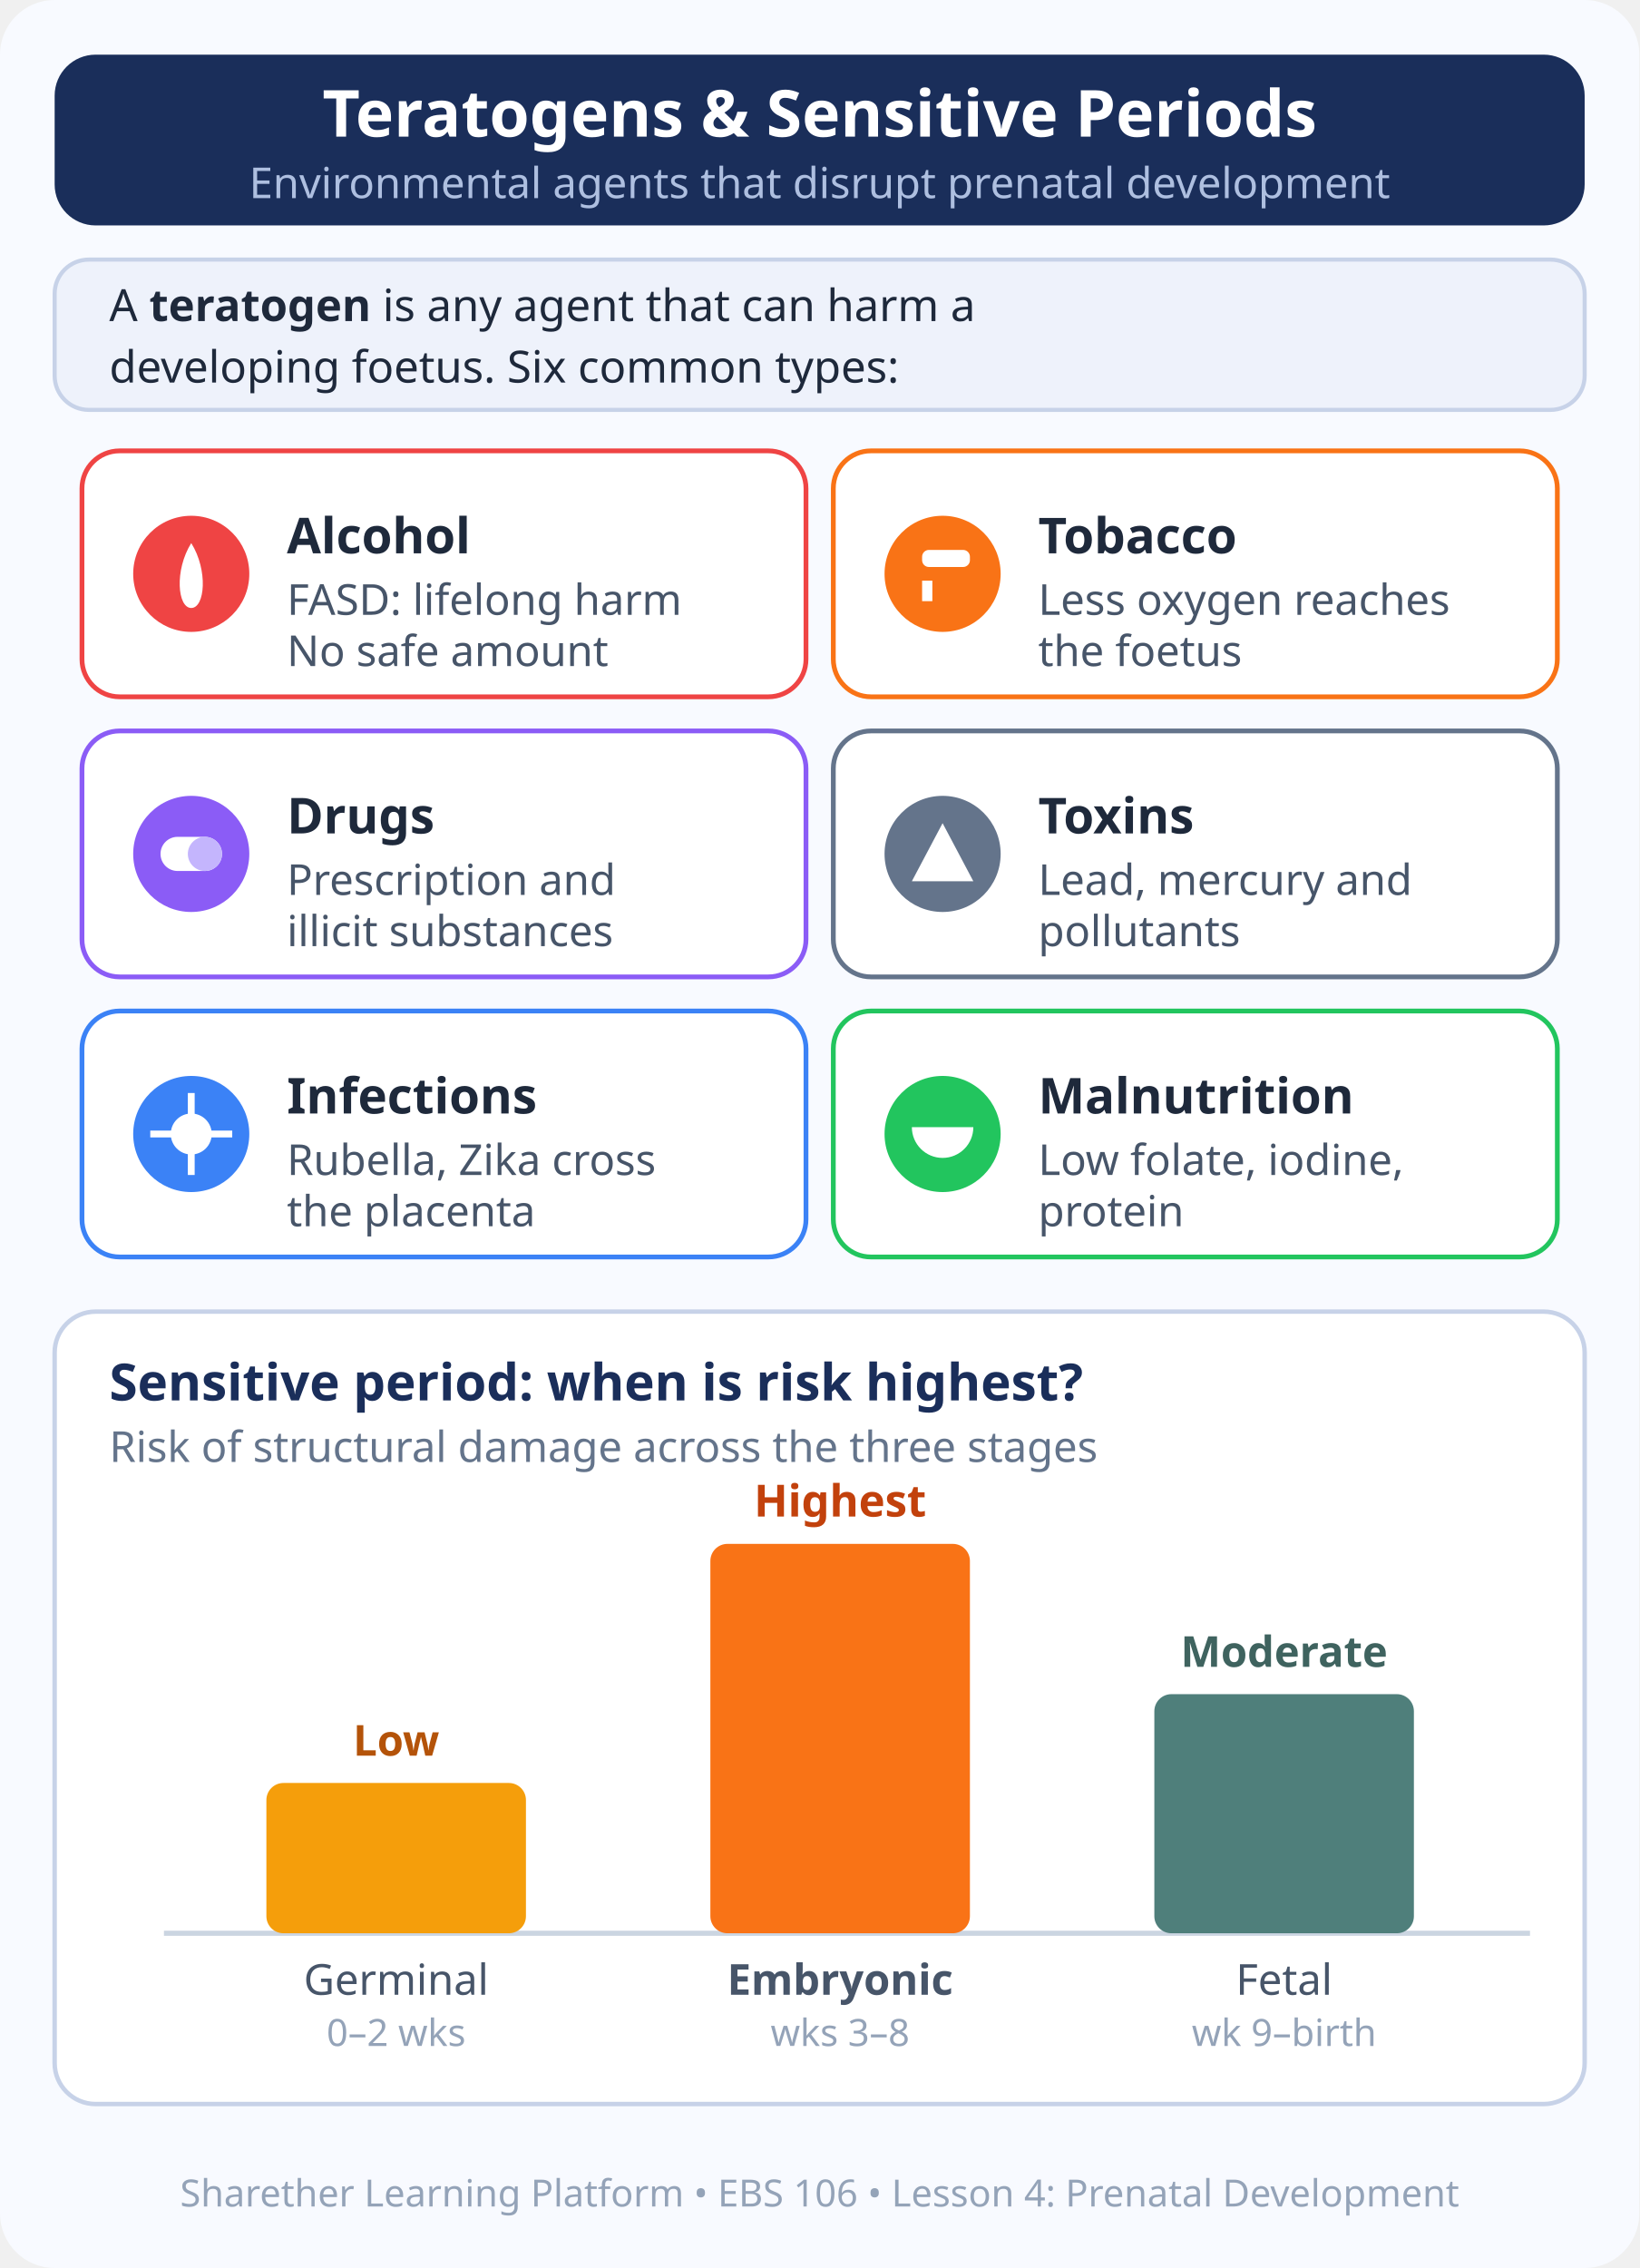
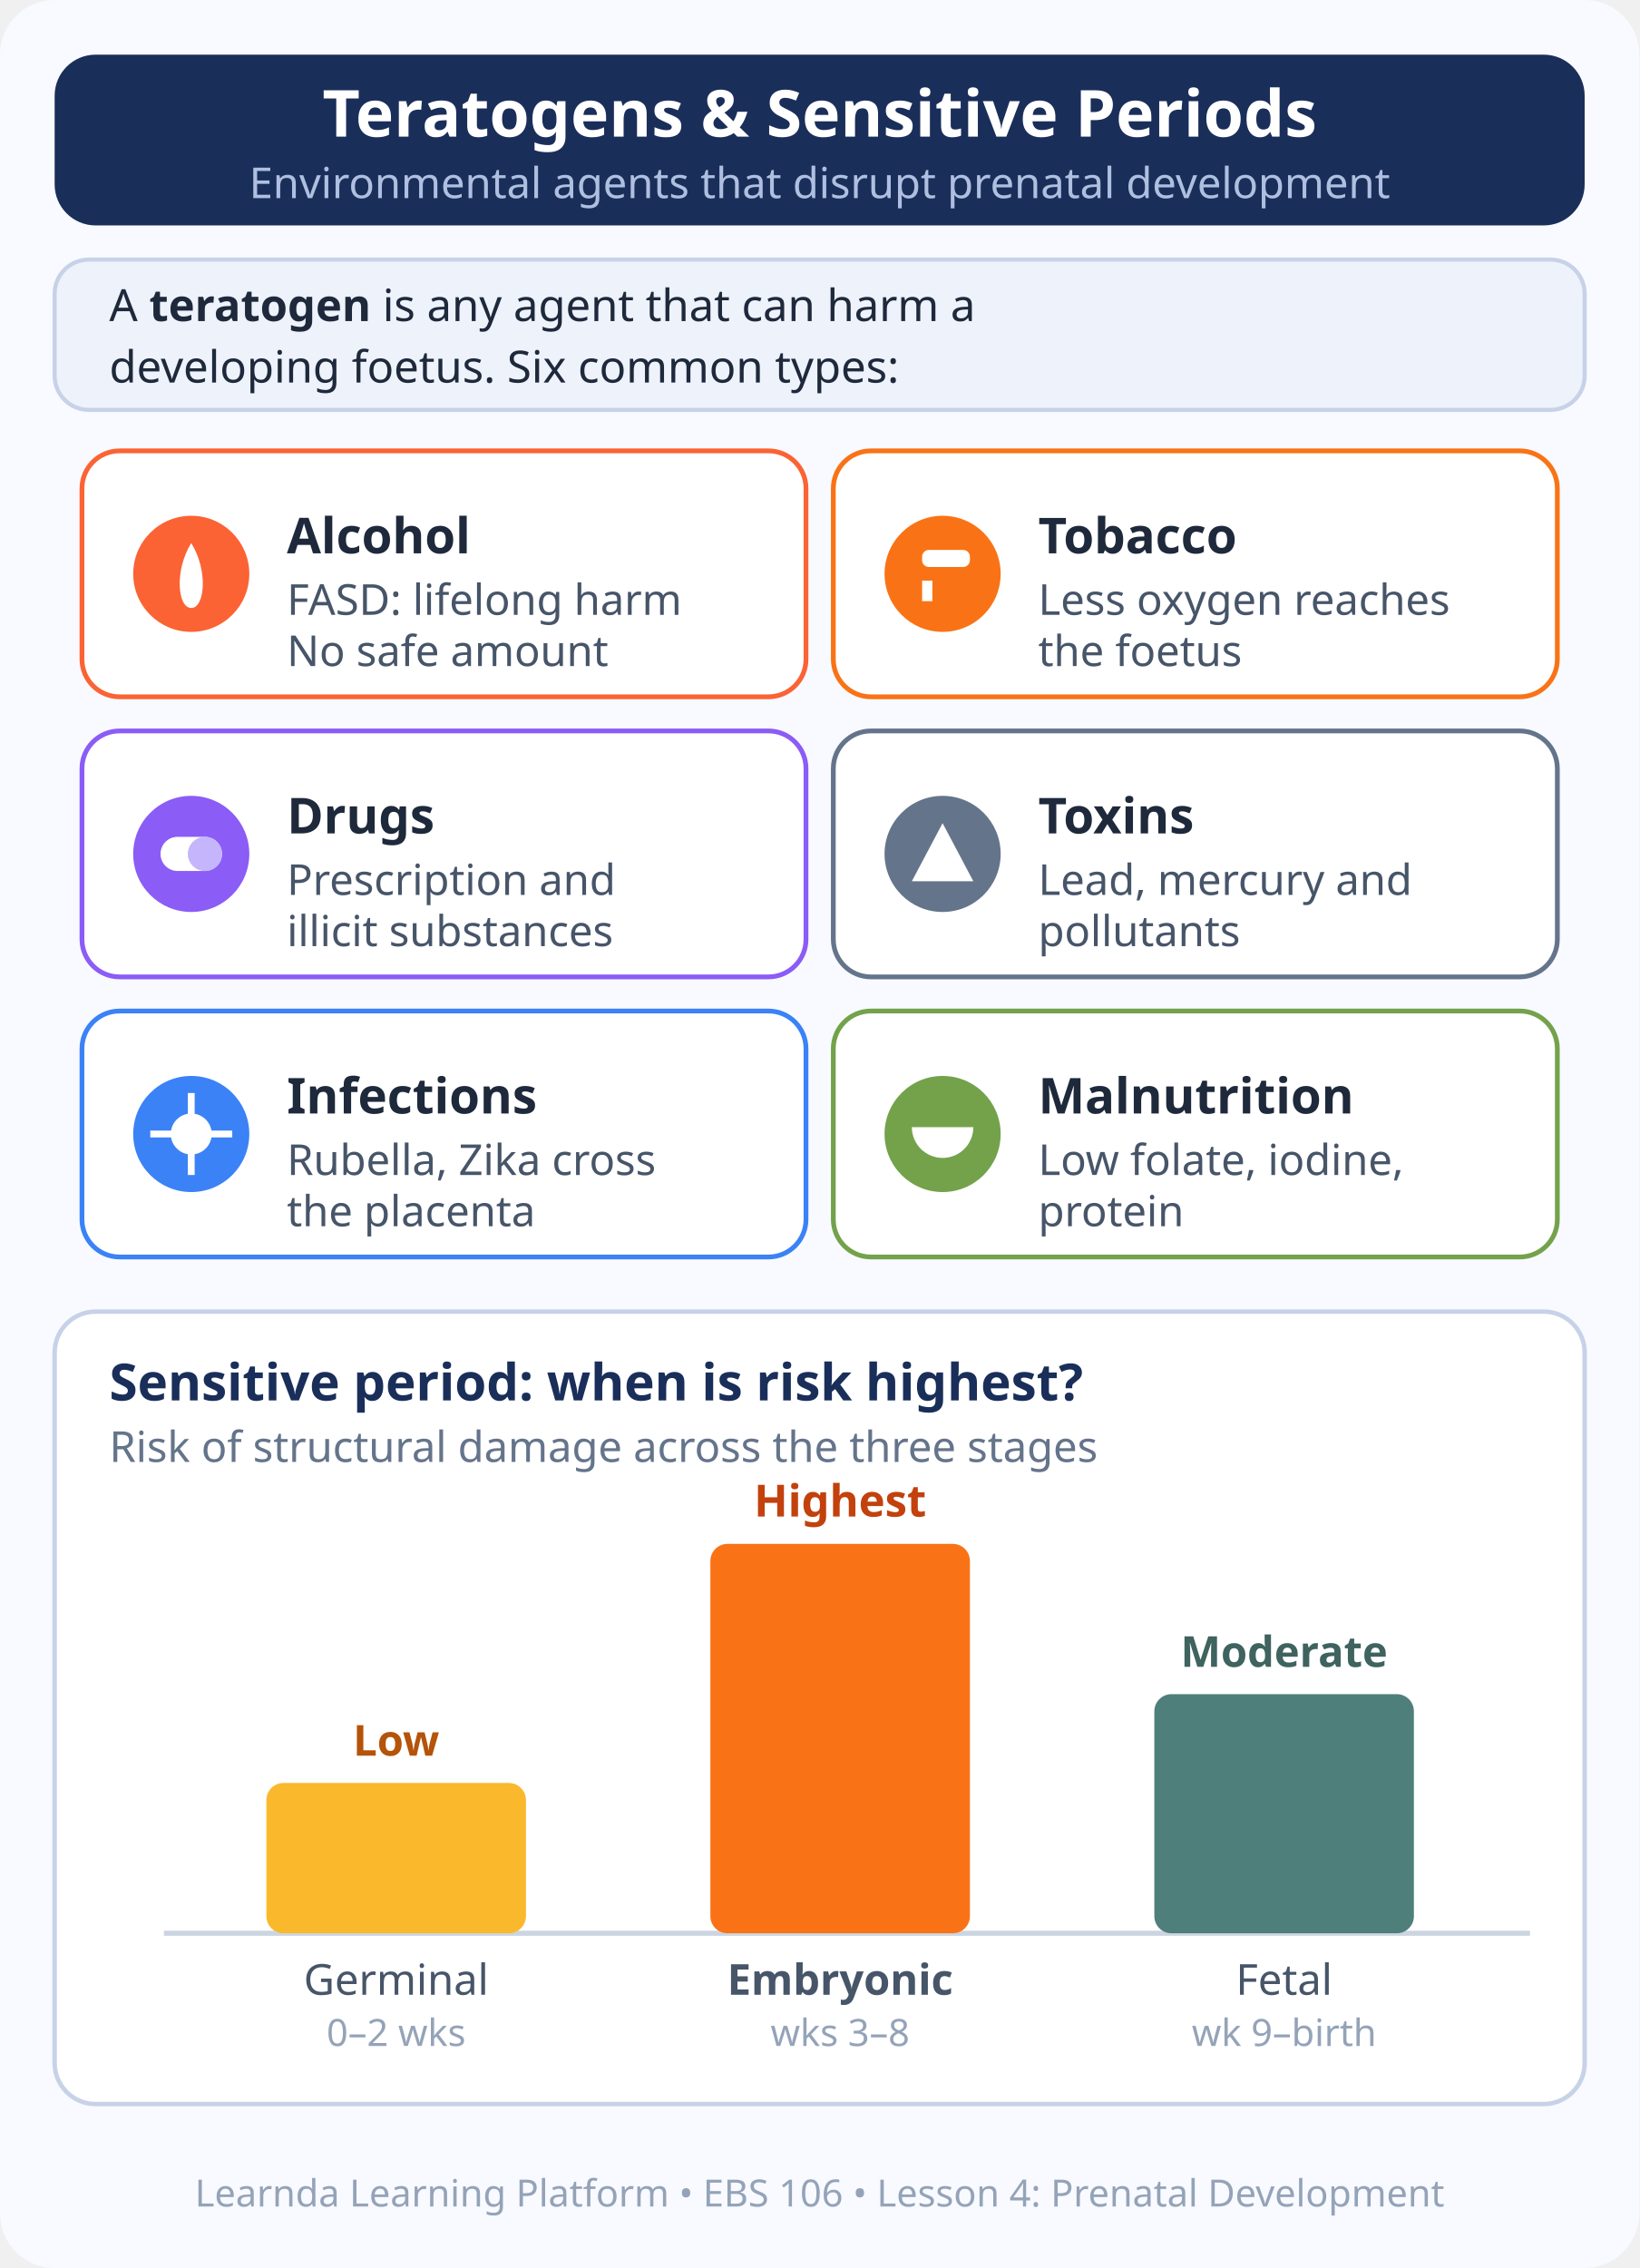
<svg xmlns="http://www.w3.org/2000/svg" viewBox="0 0 480 664" preserveAspectRatio="xMidYMid meet" role="img" aria-label="Teratogens that harm prenatal development - alcohol, tobacco, drugs, toxins, infections, malnutrition - and a chart showing vulnerability is highest during the embryonic stage">
  <style>
    .tt-bg { fill: #f8faff; }
    .tt-title { font-family: 'Segoe UI', system-ui, sans-serif; font-weight: 700; }
    .tt-body { font-family: 'Segoe UI', system-ui, sans-serif; }
    .tcard { cursor: pointer; }
    .tcard .tcard-box { transition: stroke .18s ease, filter .18s ease; }
    .tcard:hover .tcard-box, .tcard.is-active .tcard-box { stroke-width: 2.4; filter: brightness(1.03); }
    .bar { cursor: pointer; transition: opacity .18s ease; }
    .barwrap:hover .bar { opacity: .45; }
    .barwrap:hover .bar:hover { opacity: 1; }
    .barwrap.has-touch .bar:not(.is-active) { opacity: .45; }
    .bar.is-active { opacity: 1; }
  </style>
  <rect class="tt-bg" x="0" y="0" width="480" height="664" rx="16" />
  <rect x="16" y="16" width="448" height="50" rx="12" fill="#1a2e5a" />
  <text class="tt-title" x="240" y="40" text-anchor="middle" fill="#ffffff" font-size="19">Teratogens &amp; Sensitive Periods</text>
  <text class="tt-body" x="240" y="58" text-anchor="middle" fill="#aebfe0" font-size="12.5">Environmental agents that disrupt prenatal development</text>
  <rect x="16" y="76" width="448" height="44" rx="10" fill="#eef2fb" stroke="#c7d2e8" stroke-width="1.2" />
  <text class="tt-body" x="32" y="94" fill="#1e293b" font-size="13">A <tspan font-weight="700">teratogen</tspan> is any agent that can harm a</text>
  <text class="tt-body" x="32" y="112" fill="#1e293b" font-size="13">developing foetus. Six common types:</text>
  <g class="tcard" tabindex="0">
-     <rect class="tcard-box" x="24" y="132" width="212" height="72" rx="11" fill="#ffffff" stroke="#ef4444" stroke-width="1.4" />
-     <circle cx="56" cy="168" r="17" fill="#ef4444" />
+     <rect class="tcard-box" x="24" y="132" width="212" height="72" rx="11" fill="#ffffff" stroke="#fb6334" stroke-width="1.4" />
+     <circle cx="56" cy="168" r="17" fill="#fb6334" />
    <path d="M56 159 C61 167 60 178 56 178 C52 178 51 167 56 159 Z" fill="#ffffff" />
    <text class="tt-title" x="84" y="162" fill="#1e293b" font-size="14.5">Alcohol</text>
    <text class="tt-body" x="84" y="180" fill="#475569" font-size="12.5">FASD: lifelong harm</text>
    <text class="tt-body" x="84" y="195" fill="#475569" font-size="12.5">No safe amount</text>
  </g>
  <g class="tcard" tabindex="0">
    <rect class="tcard-box" x="244" y="132" width="212" height="72" rx="11" fill="#ffffff" stroke="#f97316" stroke-width="1.4" />
    <circle cx="276" cy="168" r="17" fill="#f97316" />
    <rect x="270" y="161" width="14" height="5" rx="2" fill="#ffffff" />
    <rect x="270" y="170" width="3" height="6" fill="#ffffff" />
    <text class="tt-title" x="304" y="162" fill="#1e293b" font-size="14.5">Tobacco</text>
    <text class="tt-body" x="304" y="180" fill="#475569" font-size="12.5">Less oxygen reaches</text>
    <text class="tt-body" x="304" y="195" fill="#475569" font-size="12.5">the foetus</text>
  </g>
  <g class="tcard" tabindex="0">
    <rect class="tcard-box" x="24" y="214" width="212" height="72" rx="11" fill="#ffffff" stroke="#8b5cf6" stroke-width="1.4" />
    <circle cx="56" cy="250" r="17" fill="#8b5cf6" />
    <rect x="47" y="245" width="18" height="10" rx="5" fill="#ffffff" />
    <rect x="55" y="245" width="10" height="10" rx="5" fill="#c4b5fd" />
    <text class="tt-title" x="84" y="244" fill="#1e293b" font-size="14.5">Drugs</text>
    <text class="tt-body" x="84" y="262" fill="#475569" font-size="12.5">Prescription and</text>
    <text class="tt-body" x="84" y="277" fill="#475569" font-size="12.5">illicit substances</text>
  </g>
  <g class="tcard" tabindex="0">
    <rect class="tcard-box" x="244" y="214" width="212" height="72" rx="11" fill="#ffffff" stroke="#64748b" stroke-width="1.4" />
    <circle cx="276" cy="250" r="17" fill="#64748b" />
    <path d="M276 241 L285 258 L267 258 Z" fill="#ffffff" />
    <text class="tt-title" x="304" y="244" fill="#1e293b" font-size="14.5">Toxins</text>
    <text class="tt-body" x="304" y="262" fill="#475569" font-size="12.5">Lead, mercury and</text>
    <text class="tt-body" x="304" y="277" fill="#475569" font-size="12.5">pollutants</text>
  </g>
  <g class="tcard" tabindex="0">
    <rect class="tcard-box" x="24" y="296" width="212" height="72" rx="11" fill="#ffffff" stroke="#3b82f6" stroke-width="1.4" />
    <circle cx="56" cy="332" r="17" fill="#3b82f6" />
    <circle cx="56" cy="332" r="6" fill="#ffffff" />
    <line x1="56" y1="320" x2="56" y2="344" stroke="#ffffff" stroke-width="2" />
    <line x1="44" y1="332" x2="68" y2="332" stroke="#ffffff" stroke-width="2" />
    <text class="tt-title" x="84" y="326" fill="#1e293b" font-size="14.5">Infections</text>
    <text class="tt-body" x="84" y="344" fill="#475569" font-size="12.5">Rubella, Zika cross</text>
    <text class="tt-body" x="84" y="359" fill="#475569" font-size="12.5">the placenta</text>
  </g>
  <g class="tcard" tabindex="0">
-     <rect class="tcard-box" x="244" y="296" width="212" height="72" rx="11" fill="#ffffff" stroke="#22c55e" stroke-width="1.4" />
-     <circle cx="276" cy="332" r="17" fill="#22c55e" />
+     <rect class="tcard-box" x="244" y="296" width="212" height="72" rx="11" fill="#ffffff" stroke="#73a24b" stroke-width="1.4" />
+     <circle cx="276" cy="332" r="17" fill="#73a24b" />
    <path d="M267 330 A9 9 0 0 0 285 330 Z" fill="#ffffff" />
    <text class="tt-title" x="304" y="326" fill="#1e293b" font-size="14.5">Malnutrition</text>
    <text class="tt-body" x="304" y="344" fill="#475569" font-size="12.5">Low folate, iodine,</text>
    <text class="tt-body" x="304" y="359" fill="#475569" font-size="12.5">protein</text>
  </g>
  <rect x="16" y="384" width="448" height="232" rx="12" fill="#ffffff" stroke="#c7d2e8" stroke-width="1.3" />
  <text class="tt-title" x="32" y="410" fill="#1a2e5a" font-size="15">Sensitive period: when is risk highest?</text>
  <text class="tt-body" x="32" y="428" fill="#64748b" font-size="12.5">Risk of structural damage across the three stages</text>
  <line x1="48" y1="566" x2="448" y2="566" stroke="#cbd5e1" stroke-width="1.5" />
  <g class="barwrap">
    <g>
-       <rect class="bar" x="78" y="522" width="76" height="44" rx="5" fill="#f59e0b" />
+       <rect class="bar" x="78" y="522" width="76" height="44" rx="5" fill="#fab82c" />
      <text class="tt-title bar-val" x="116" y="514" text-anchor="middle" fill="#b45309" font-size="12.5">Low</text>
      <text class="tt-body" x="116" y="584" text-anchor="middle" fill="#475569" font-size="12.5">Germinal</text>
      <text class="tt-body" x="116" y="599" text-anchor="middle" fill="#94a3b8" font-size="11">0–2 wks</text>
    </g>
    <g>
      <rect class="bar on is-active" x="208" y="452" width="76" height="114" rx="5" fill="#f97316" />
      <text class="tt-title bar-val on" x="246" y="444" text-anchor="middle" fill="#c2410c" font-size="13">Highest</text>
      <text class="tt-body" x="246" y="584" text-anchor="middle" fill="#475569" font-size="12.5" font-weight="700">Embryonic</text>
      <text class="tt-body" x="246" y="599" text-anchor="middle" fill="#94a3b8" font-size="11">wks 3–8</text>
    </g>
    <g>
      <rect class="bar" x="338" y="496" width="76" height="70" rx="5" fill="#4f7f7b" />
      <text class="tt-title bar-val" x="376" y="488" text-anchor="middle" fill="#3f635f" font-size="12.5">Moderate</text>
      <text class="tt-body" x="376" y="584" text-anchor="middle" fill="#475569" font-size="12.5">Fetal</text>
      <text class="tt-body" x="376" y="599" text-anchor="middle" fill="#94a3b8" font-size="11">wk 9–birth</text>
    </g>
  </g>
-   <text class="tt-body" x="240" y="646" text-anchor="middle" fill="#94a3b8" font-size="11">Sharether Learning Platform • EBS 106 • Lesson 4: Prenatal Development</text>
+   <text class="tt-body" x="240" y="646" text-anchor="middle" fill="#94a3b8" font-size="11">Learnda Learning Platform • EBS 106 • Lesson 4: Prenatal Development</text>
</svg>
